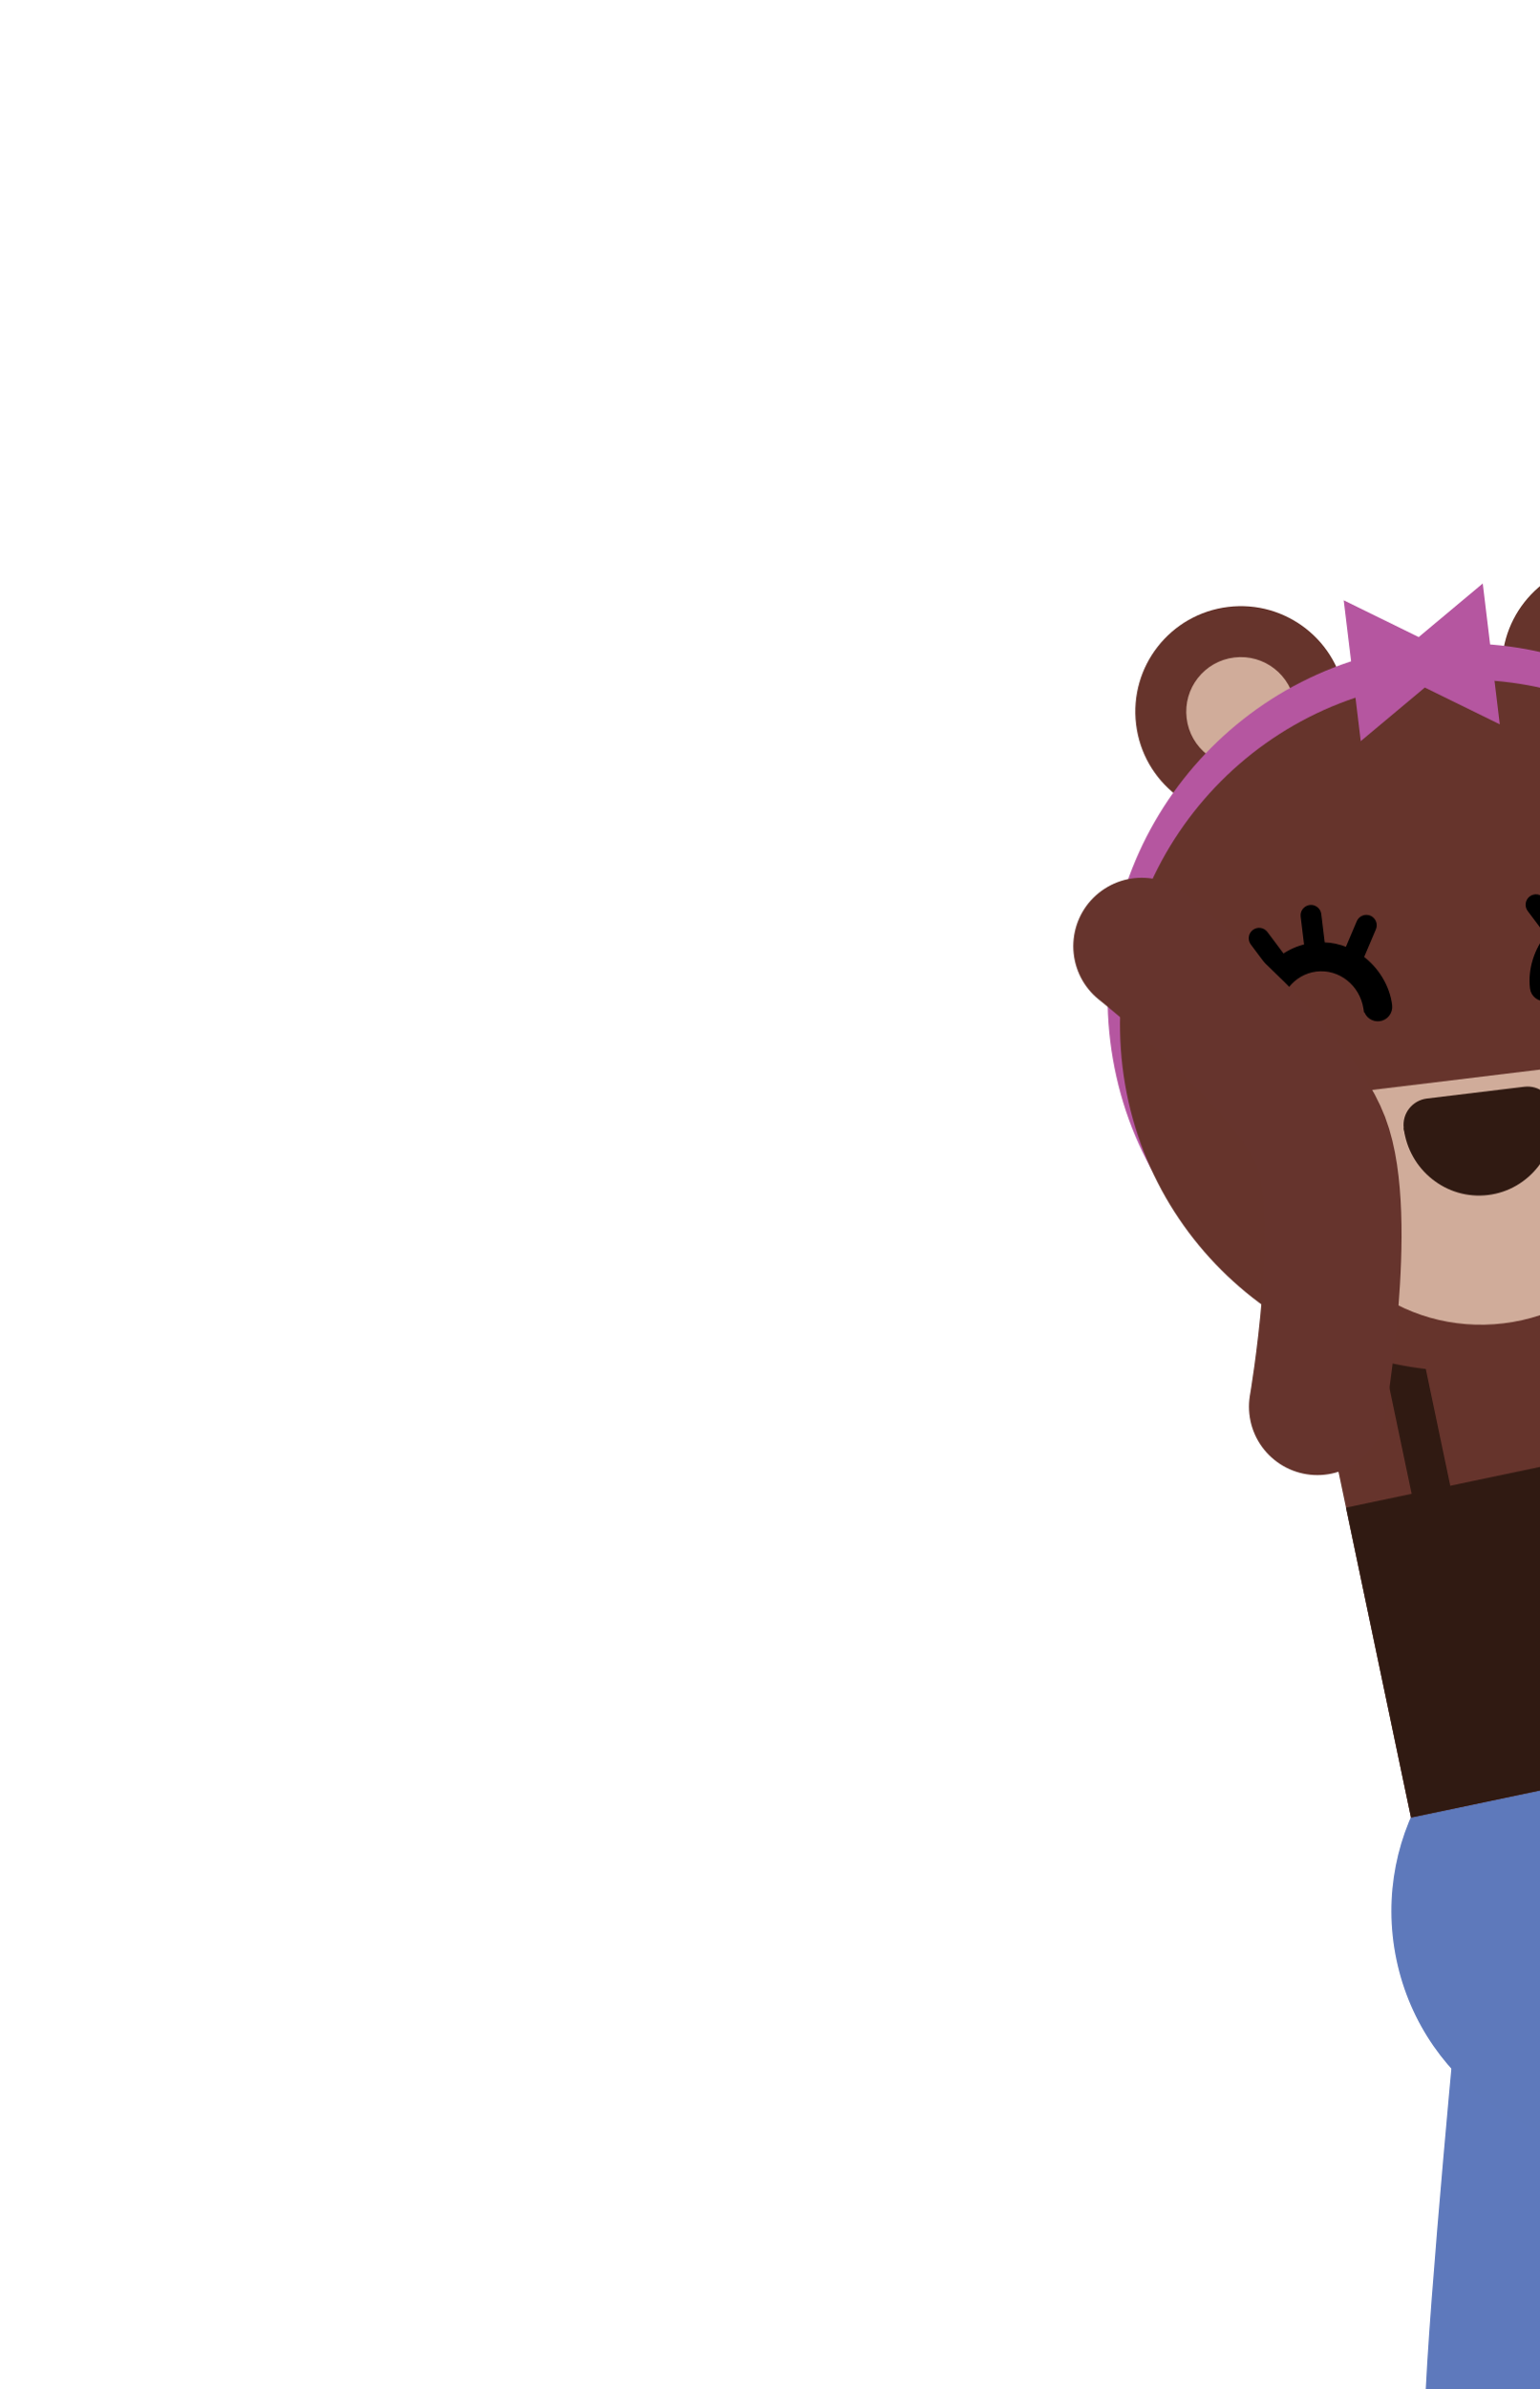
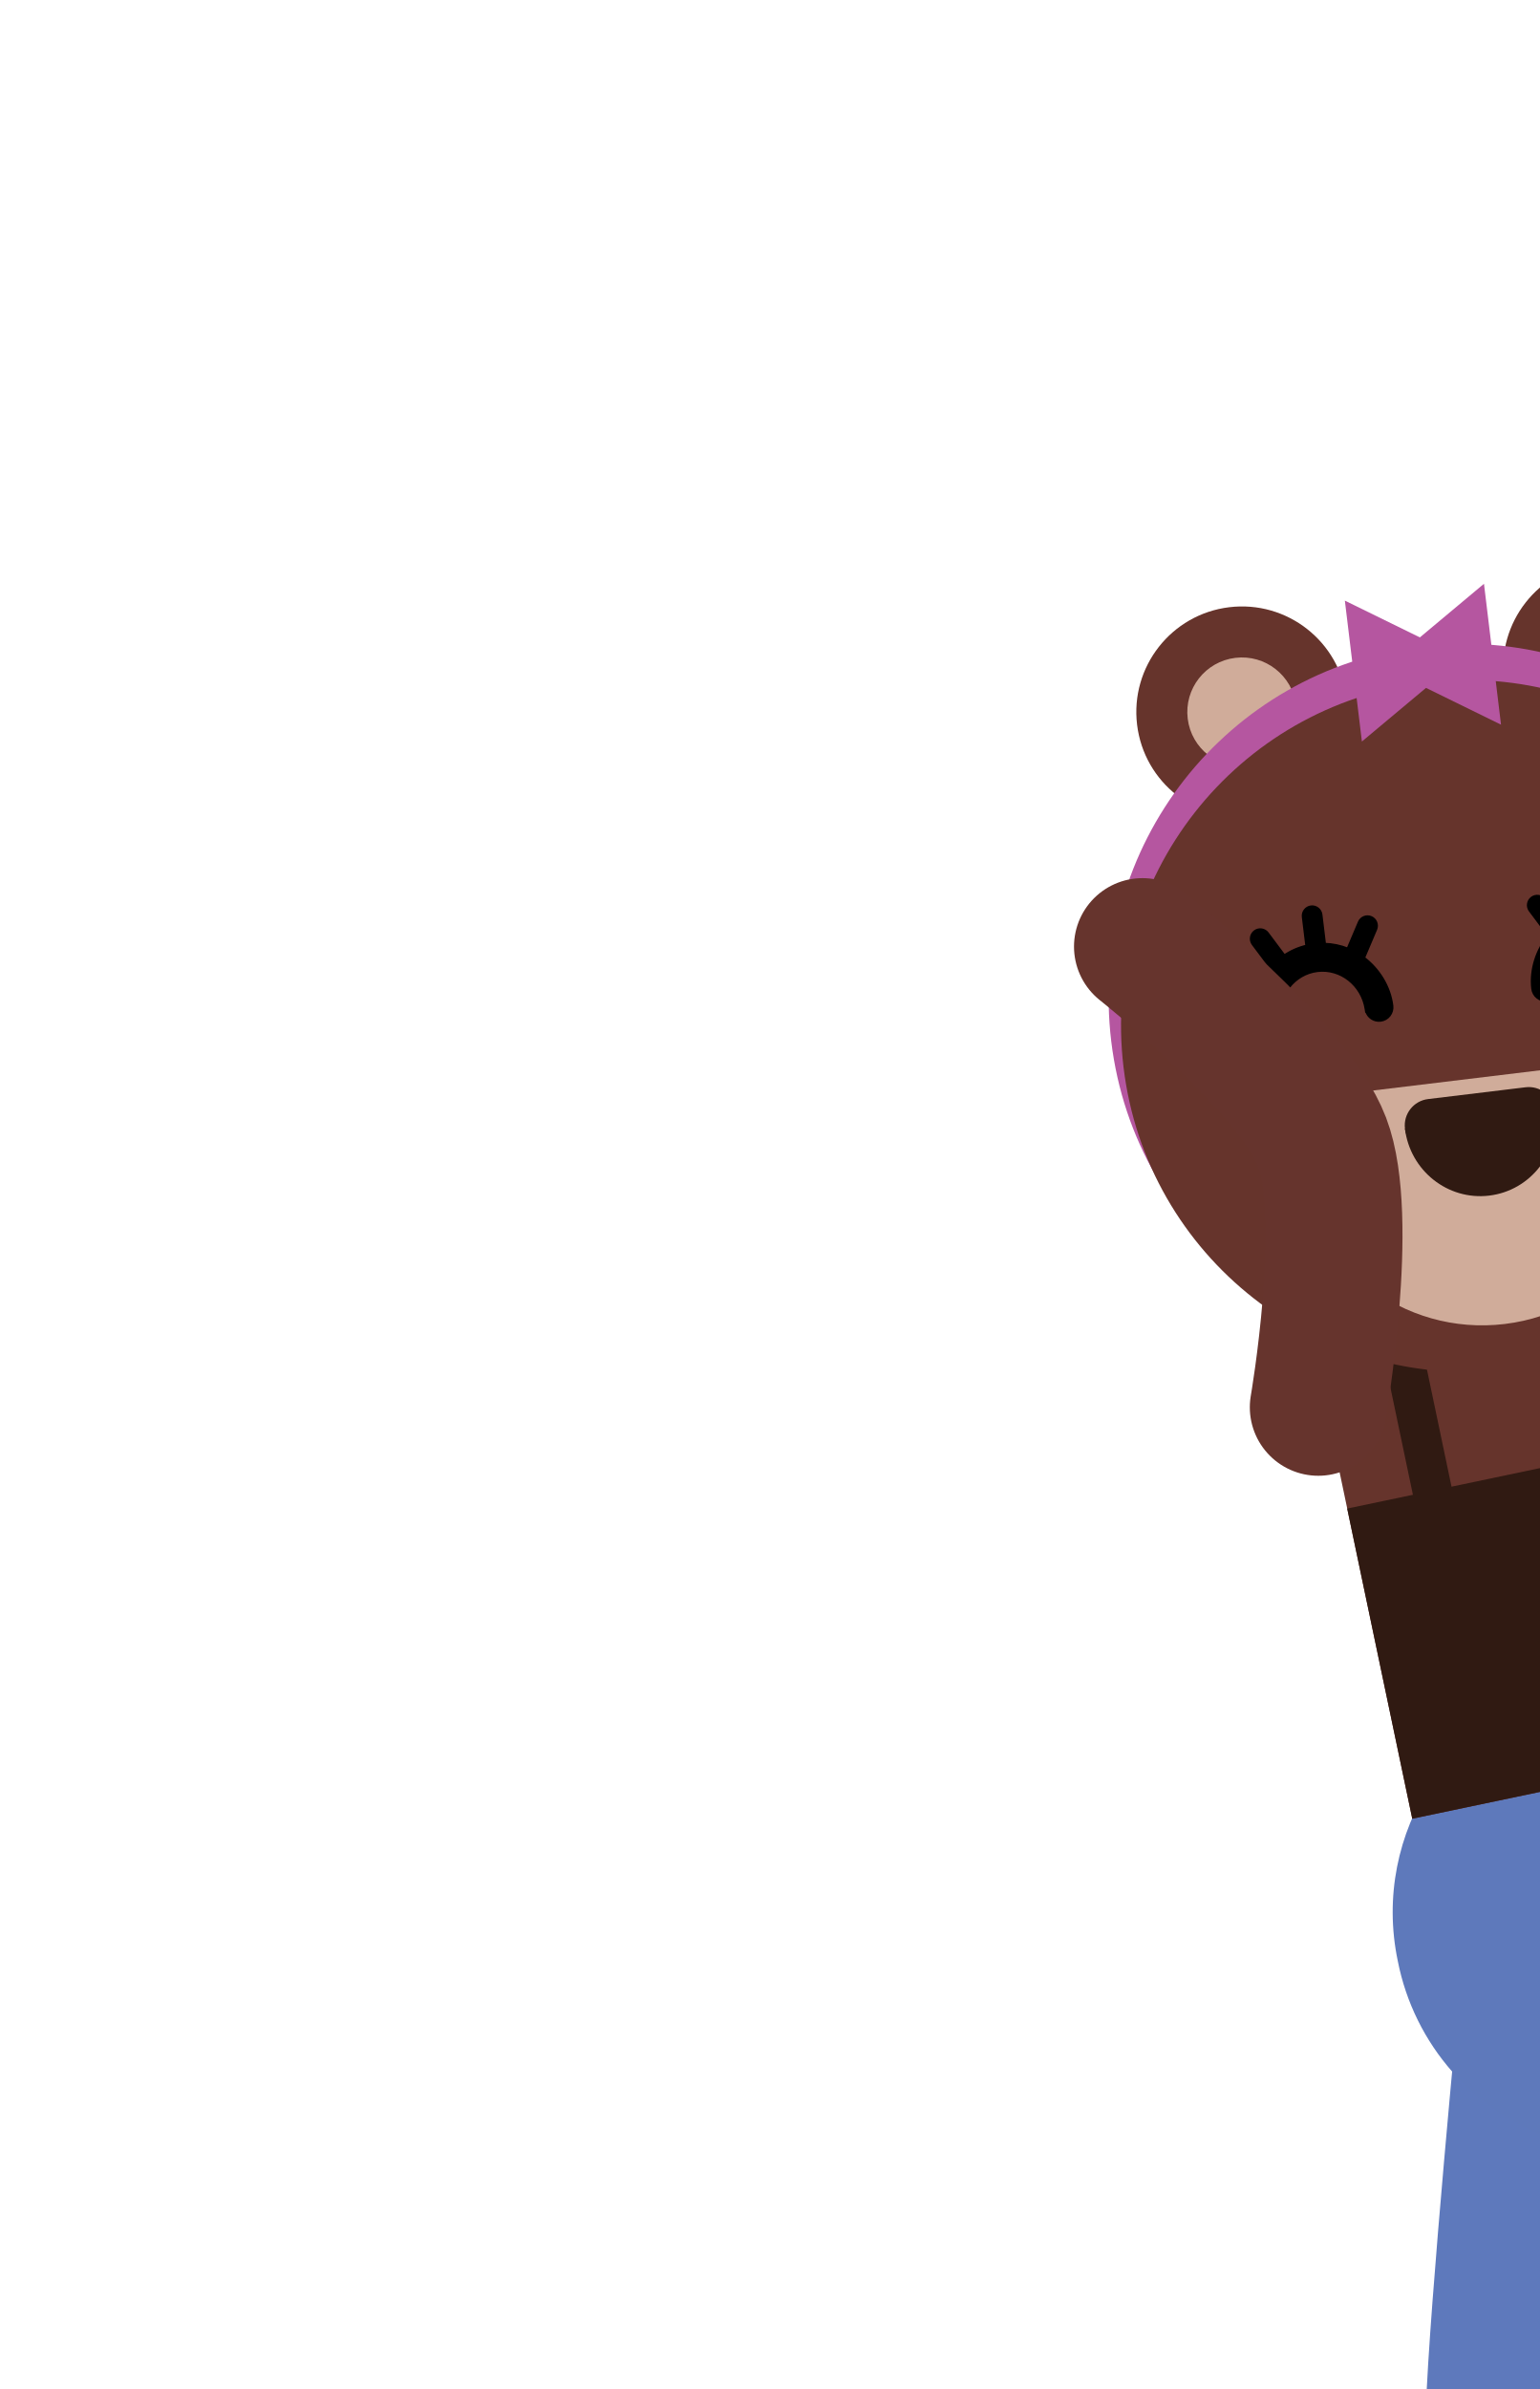
<svg xmlns="http://www.w3.org/2000/svg" width="800" height="800" style="width:100%;height:100%">
  <defs>
    <clipPath id="a">
      <path d="M0 0h800v800H0z" />
    </clipPath>
    <clipPath id="b">
      <path d="M0 0h400v400H0z" />
    </clipPath>
    <clipPath id="c">
      <path d="M0 0h500v500H0z" />
    </clipPath>
  </defs>
  <g clip-path="url(#a)">
-     <g display="block">
-       <g>
-         <path stroke-linecap="round" stroke-linejoin="round" stroke="#5E79BC" stroke-width="38" d="M441.484 705s0 0 0 0-2.71-84.32-3.54-110.32c-.83-25.99-3.54-110.31-3.54-110.31" fill="none" />
+     <path stroke-linecap="round" stroke-linejoin="round" stroke="#5E79BC" stroke-width="38" d="M441.48 705s0 0 0 0l-3.54-110.32-3.54-110.31M375 705s-2.7-79.03-1.89-104.94c.81-25.9 8.45-104.61 8.45-104.61" fill="none" display="block" />
+     <g clip-path="url(#b)" transform="rotate(-11.85 1239.83 -609.55)" display="block">
+       <g display="block">
+         <path fill="#5E79BB" d="M258.7 280.27a58.83 58.83 0 1 1-117.65 0 58.83 58.83 0 0 1 117.66 0z" />
+         <path fill="#66342C" d="M151.83 157.7a48.04 48.04 0 1 1 96.1 0v88.74h-96.1V157.7z" />
+         <path fill="#301A12" d="M232.72 122.64a48.23 48.23 0 0 0-9.8-7.1v52.21H178.3v-52.99a48.14 48.14 0 0 0-9.8 6.56v46.43h-16.68v78.69h96.1v-78.69h-15.2v-45.11z" />
      </g>
    </g>
-     <g display="block">
-       <g>
-         <path stroke-linecap="round" stroke-linejoin="round" stroke="#5E79BC" stroke-width="38" d="M375 705s-2.7-79.03-1.89-104.94c.81-25.9 8.45-104.61 8.45-104.61" fill="none" />
+     <path stroke-linecap="round" stroke-linejoin="round" stroke="#66342D" stroke-width="34" d="M619.17 292.37s0 0 0 0-73.25 15.86-96.56 20.25c-23.3 4.4-97.3 16.3-97.3 16.3" fill="none" display="block" />
+     <g clip-path="url(#c)" transform="rotate(-6.9 710.65 -1135.17) scale(.8)" display="block">
+       <g display="block">
+         <path fill="#D0AC9A" d="M193.94 136.22a16.36 16.36 0 0 1 22.36 6l6.22 10.8a16.4 16.4 0 0 1-6 22.38 16.36 16.36 0 0 1-22.37-6l-6.22-10.8a16.4 16.4 0 0 1 6-22.38z" />
+         <path stroke="#66342C" stroke-width="11.3" d="M193.94 136.22s0 0 0 0a16.36 16.36 0 0 1 22.36 6l6.22 10.8a16.4 16.4 0 0 1-6 22.38 16.36 16.36 0 0 1-22.37-6l-6.22-10.8a16.4 16.4 0 0 1 6-22.38z" fill="none" />
+         <path fill="#66342C" d="M192.21 115.97a32.78 32.78 0 1 1 0 65.56 32.78 32.78 0 0 1 0-65.56z" />
+         <path fill="#D0AC9A" d="M192.21 131.8a16.95 16.95 0 1 1 0 33.9 16.95 16.95 0 0 1 0-33.9z" />
+         <path fill="#66342C" d="M306.94 115.97a32.78 32.78 0 1 1 0 65.56 32.78 32.78 0 0 1 0-65.56z" />
+         <path fill="#D0AC9A" d="M306.94 131.8a16.95 16.95 0 1 1 0 33.9 16.95 16.95 0 0 1 0-33.9z" />
+         <path fill="#B556A0" d="M249.86 135.19c60.86 0 110.2 49.34 110.2 110.2s-49.34 110.2-110.2 110.2c-60.87 0-110.2-49.33-110.2-110.2 0-60.86 49.33-110.2 110.2-110.2z" />
+         <path fill="#66342C" d="M249.86 146.49c59.3 0 107.38 48.07 107.38 107.38 0 59.3-48.08 107.38-107.38 107.38s-107.38-48.08-107.38-107.38 48.08-107.38 107.38-107.38z" />
+         <path fill="#B556A0" d="M262.02 140.27L228.1 162.3v-44.05l33.9 22.02z" />
+         <path fill="#B556A0" d="M237.7 140.27l33.91-22.02v44.05l-33.91-22.03z" />
+         <path fill="#D0AC9A" d="M250.42 347.12c31.84 0 57.65-25.56 57.65-57.1h-115.3c0 31.54 25.82 57.1 57.65 57.1z" />
+         <path fill="#D0AC9A" d="M308.07 290.02a19.77 19.77 0 0 1-19.77 19.77h-75.76a19.76 19.76 0 0 1 0-39.53h75.77a19.76 19.76 0 0 1 19.76 19.76z" />
+         <path fill="#301A12" d="M250.42 306.98c12.97 0 23.48-10.65 23.48-23.8h-46.97c0 13.15 10.52 23.8 23.49 23.8z" />
+         <path fill="#301A12" d="M273.9 283.19a8.23 8.23 0 0 1-8.23 8.23h-30.5a8.23 8.23 0 0 1 0-16.47h30.5a8.23 8.23 0 0 1 8.23 8.24z" />
+         <path d="M216.08 225.9l4.58-7.96a2.66 2.66 0 0 1 3.64-.97 2.67 2.67 0 0 1 .97 3.64l-4.87 8.47c4.22 4 6.98 9.88 6.98 15.77a3.92 3.92 0 0 1-3.92 3.93 3.92 3.92 0 0 1-3.88-3.32h-.03l-.02-.59c-.27-7.66-6.31-13.75-13.69-13.75s-13.42 6.09-13.69 13.75l-.02.6-.03-.01a3.92 3.92 0 0 1-3.88 3.32 3.92 3.92 0 0 1-3.92-3.93v-.03a22.4 22.4 0 0 1 7.44-16.16l-4.64-8.05a2.67 2.67 0 0 1 .98-3.64 2.66 2.66 0 0 1 3.64.97l4.42 7.68a20.89 20.89 0 0 1 7.46-2.24v-9.23a2.67 2.67 0 0 1 2.66-2.67 2.66 2.66 0 0 1 2.66 2.67v9.33a20.89 20.89 0 0 1 7.16 2.42z" />
+         <path stroke="#000" stroke-width="1.13" d="M216.08 225.9l4.58-7.96a2.66 2.66 0 0 1 3.64-.97 2.67 2.67 0 0 1 .97 3.64l-4.87 8.47c4.22 4 6.98 9.88 6.98 15.77a3.92 3.92 0 0 1-3.92 3.93 3.92 3.92 0 0 1-3.88-3.32h-.03l-.02-.59c-.27-7.66-6.31-13.75-13.69-13.75s-13.42 6.09-13.69 13.75l-.02.6-.03-.01a3.92 3.92 0 0 1-3.88 3.32 3.92 3.92 0 0 1-3.92-3.93v0-.03 0a22.4 22.4 0 0 1 7.44-16.16l-4.64-8.05a2.67 2.67 0 0 1 .98-3.64 2.66 2.66 0 0 1 3.64.97l4.42 7.68a20.89 20.89 0 0 1 7.46-2.24v-9.23a2.67 2.67 0 0 1 2.66-2.67 2.66 2.66 0 0 1 2.66 2.67v9.33a20.89 20.89 0 0 1 7.16 2.42z" fill="none" />
+         <path d="M290.1 223.48v-9.33a2.67 2.67 0 0 1 2.66-2.67 2.67 2.67 0 0 1 2.66 2.67v9.23a20.89 20.89 0 0 1 7.46 2.24l4.42-7.68a2.66 2.66 0 0 1 3.64-.97 2.67 2.67 0 0 1 .98 3.64l-4.64 8.05a22.4 22.4 0 0 1 7.44 16.15v.04a3.92 3.92 0 0 1-3.92 3.93 3.92 3.92 0 0 1-3.88-3.32h-.03l-.02-.59c-.27-7.66-6.31-13.75-13.69-13.75s-13.42 6.09-13.69 13.75l-.02.6-.03-.01a3.92 3.92 0 0 1-3.88 3.32 3.92 3.92 0 0 1-3.92-3.93c0-5.89 2.76-11.77 6.98-15.77l-4.87-8.47a2.67 2.67 0 0 1 .97-3.64 2.66 2.66 0 0 1 3.64.97l4.58 7.96a20.89 20.89 0 0 1 7.16-2.42z" />
+         <path stroke="#000" stroke-width="1.13" d="M290.1 223.48v-9.33a2.67 2.67 0 0 1 2.66-2.67 2.67 2.67 0 0 1 2.66 2.67v9.23a20.89 20.89 0 0 1 7.46 2.24l4.42-7.68a2.66 2.66 0 0 1 3.64-.97 2.67 2.67 0 0 1 .98 3.64l-4.64 8.05a22.4 22.4 0 0 1 7.44 16.15v.04a3.92 3.92 0 0 1-3.92 3.93 3.92 3.92 0 0 1-3.88-3.32h-.03l-.02-.59c-.27-7.66-6.31-13.75-13.69-13.75s-13.42 6.09-13.69 13.75l-.02.6-.03-.01a3.92 3.92 0 0 1-3.88 3.32 3.92 3.92 0 0 1-3.92-3.93c0-5.89 2.76-11.77 6.98-15.77l-4.87-8.47a2.67 2.67 0 0 1 .97-3.64 2.66 2.66 0 0 1 3.64.97l4.58 7.96a20.89 20.89 0 0 1 7.16-2.42z" fill="none" />
      </g>
    </g>
-     <g clip-path="url(#b)" transform="rotate(-11.845 1239.825 -609.555)" display="block">
-       <g display="block">
-         <path fill="#5E79BB" d="M258.707 280.266c0 32.49-26.339 58.83-58.83 58.83-32.49 0-58.83-26.34-58.83-58.83 0-32.49 26.34-58.83 58.83-58.83 32.491 0 58.83 26.34 58.83 58.83z" />
-         <path fill="#66342C" d="M151.833 157.703c0-26.534 21.51-48.044 48.044-48.044 26.535 0 48.045 21.51 48.045 48.044v88.736h-96.09v-88.736z" />
-         <path fill="#301A12" d="M232.724 122.64a48.225 48.225 0 0 0-9.805-7.106v52.22h-44.613V114.76a48.14 48.14 0 0 0-9.805 6.557v46.436h-16.668v78.685h96.089v-78.685h-15.198V122.64z" />
-       </g>
-     </g>
-     <g display="block">
-       <g>
-         <path stroke-linecap="round" stroke-linejoin="round" stroke="#66342D" stroke-width="34" d="M619.17 292.368s0 0 0 0-73.25 15.86-96.56 20.25c-23.3 4.4-97.3 16.31-97.3 16.31" fill="none" />
-       </g>
-     </g>
-     <g clip-path="url(#c)" transform="rotate(-6.897 710.652 -1135.174) scale(.8)" display="block">
-       <g display="block">
-         <path fill="#D0AC9A" d="M193.937 136.225c7.834-4.523 17.847-1.836 22.364 6.001l6.22 10.79c4.516 7.838 1.828 17.857-6.006 22.38-7.834 4.523-17.846 1.837-22.364-6l-6.22-10.79c-4.516-7.837-1.827-17.858 6.006-22.381z" />
-         <path stroke="#66342C" stroke-width="11.303" d="M193.937 136.225s0 0 0 0c7.834-4.523 17.847-1.836 22.364 6.001l6.22 10.79c4.516 7.838 1.828 17.857-6.006 22.38-7.834 4.523-17.846 1.837-22.364-6l-6.22-10.79c-4.516-7.837-1.827-17.858 6.006-22.381z" fill="none" />
-         <path fill="#66342C" d="M192.213 115.971c18.104 0 32.78 14.675 32.78 32.779 0 18.103-14.676 32.779-32.78 32.779-18.103 0-32.778-14.676-32.778-32.78 0-18.103 14.675-32.778 32.778-32.778z" />
-         <path fill="#D0AC9A" d="M192.213 131.795c9.364 0 16.955 7.591 16.955 16.955 0 9.363-7.591 16.954-16.955 16.954-9.363 0-16.954-7.59-16.954-16.954s7.591-16.955 16.954-16.955z" />
-         <path fill="#66342C" d="M306.939 115.971c18.103 0 32.779 14.675 32.779 32.779 0 18.103-14.676 32.779-32.78 32.779-18.102 0-32.778-14.676-32.778-32.78 0-18.103 14.676-32.778 32.779-32.778z" />
-         <path fill="#D0AC9A" d="M306.939 131.795c9.363 0 16.954 7.591 16.954 16.955 0 9.363-7.59 16.954-16.954 16.954s-16.955-7.59-16.955-16.954 7.591-16.955 16.955-16.955z" />
-         <path fill="#B556A0" d="M249.859 135.186c60.864 0 110.204 49.34 110.204 110.205 0 60.863-49.34 110.204-110.204 110.204-60.864 0-110.205-49.34-110.205-110.204 0-60.864 49.34-110.205 110.205-110.205z" />
-         <path fill="#66342C" d="M249.859 146.49c59.303 0 107.378 48.074 107.378 107.378 0 59.303-48.075 107.378-107.378 107.378-59.304 0-107.379-48.075-107.379-107.378 0-59.304 48.075-107.379 107.379-107.379z" />
-         <path fill="#B556A0" d="M262.017 140.273l-33.91 22.024v-44.049l33.91 22.025z" />
-         <path fill="#B556A0" d="M237.7 140.273l33.91-22.025v44.05l-33.91-22.025z" />
-         <path fill="#D0AC9A" d="M250.423 347.117c31.836 0 57.645-25.562 57.645-57.095h-115.29c0 31.533 25.809 57.095 57.645 57.095z" />
-         <path fill="#D0AC9A" d="M308.07 290.021c0 10.915-8.85 19.764-19.765 19.764h-75.762c-10.915 0-19.763-8.849-19.763-19.764s8.848-19.764 19.763-19.764h75.762c10.916 0 19.764 8.85 19.764 19.764z" />
-         <path fill="#301A12" d="M250.418 306.978c12.97 0 23.484-10.65 23.484-23.79h-46.97c0 13.14 10.515 23.79 23.486 23.79z" />
-         <path fill="#301A12" d="M273.902 283.189a8.235 8.235 0 0 1-8.234 8.235h-30.5a8.235 8.235 0 0 1 0-16.47h30.5a8.235 8.235 0 0 1 8.234 8.235z" />
-         <path d="M216.077 225.904l4.584-7.961a2.66 2.66 0 0 1 3.638-.977 2.672 2.672 0 0 1 .974 3.644l-4.876 8.467c4.227 4.002 6.981 9.885 6.981 15.775a3.924 3.924 0 0 1-3.92 3.93 3.925 3.925 0 0 1-3.875-3.324l-.035.003-.02-.59c-.265-7.662-6.312-13.753-13.688-13.753s-13.422 6.091-13.687 13.754l-.021.59-.035-.004a3.925 3.925 0 0 1-3.875 3.323 3.925 3.925 0 0 1-3.92-3.93v-.002-.033-.002c.056-6.1 2.928-12.122 7.436-16.155l-4.634-8.049a2.671 2.671 0 0 1 .974-3.644 2.66 2.66 0 0 1 3.638.977l4.419 7.675a20.885 20.885 0 0 1 7.462-2.242v-9.226a2.665 2.665 0 0 1 2.663-2.668 2.664 2.664 0 0 1 2.662 2.668v9.33a20.89 20.89 0 0 1 7.155 2.424z" />
-         <path stroke="#000" stroke-width="1.13" d="M216.077 225.904l4.584-7.961a2.66 2.66 0 0 1 3.638-.977 2.672 2.672 0 0 1 .974 3.644l-4.876 8.467c4.227 4.002 6.981 9.885 6.981 15.775a3.924 3.924 0 0 1-3.92 3.93 3.925 3.925 0 0 1-3.875-3.324l-.035.003-.02-.59c-.265-7.662-6.312-13.753-13.688-13.753s-13.422 6.091-13.687 13.754l-.021.59-.035-.004a3.925 3.925 0 0 1-3.875 3.323 3.925 3.925 0 0 1-3.92-3.93v-.002-.033-.002c.056-6.1 2.928-12.122 7.436-16.155l-4.634-8.049a2.671 2.671 0 0 1 .974-3.644 2.66 2.66 0 0 1 3.638.977l4.419 7.675a20.885 20.885 0 0 1 7.462-2.242v-9.226a2.665 2.665 0 0 1 2.663-2.668 2.664 2.664 0 0 1 2.662 2.668v9.33a20.89 20.89 0 0 1 7.155 2.424z" fill="none" />
-         <g>
-           <path d="M290.099 223.48v-9.33a2.665 2.665 0 0 1 2.662-2.668 2.666 2.666 0 0 1 2.662 2.668v9.226a20.886 20.886 0 0 1 7.462 2.242l4.42-7.675a2.66 2.66 0 0 1 3.637-.977 2.67 2.67 0 0 1 .974 3.644l-4.634 8.049c4.508 4.033 7.38 10.055 7.436 16.155V244.852a3.925 3.925 0 0 1-3.92 3.93 3.924 3.924 0 0 1-3.874-3.324l-.036.003-.02-.59c-.265-7.662-6.312-13.753-13.688-13.753-7.377 0-13.423 6.091-13.688 13.754l-.02.59-.035-.004a3.925 3.925 0 0 1-3.875 3.323 3.924 3.924 0 0 1-3.92-3.929c0-5.89 2.754-11.773 6.98-15.775l-4.876-8.467a2.672 2.672 0 0 1 .975-3.644 2.66 2.66 0 0 1 3.638.977l4.584 7.96a20.887 20.887 0 0 1 7.156-2.422z" />
-           <path stroke="#000" stroke-width="1.13" d="M290.099 223.48v-9.33a2.665 2.665 0 0 1 2.662-2.668 2.666 2.666 0 0 1 2.662 2.668v9.226a20.886 20.886 0 0 1 7.462 2.242l4.42-7.675a2.66 2.66 0 0 1 3.637-.977 2.67 2.67 0 0 1 .974 3.644l-4.634 8.049c4.508 4.033 7.38 10.055 7.436 16.155V244.852a3.925 3.925 0 0 1-3.92 3.93 3.924 3.924 0 0 1-3.874-3.324l-.036.003-.02-.59c-.265-7.662-6.312-13.753-13.688-13.753-7.377 0-13.423 6.091-13.688 13.754l-.02.59-.035-.004a3.925 3.925 0 0 1-3.875 3.323 3.924 3.924 0 0 1-3.92-3.929c0-5.89 2.754-11.773 6.98-15.775l-4.876-8.467a2.672 2.672 0 0 1 .975-3.644 2.66 2.66 0 0 1 3.638.977l4.584 7.96a20.887 20.887 0 0 1 7.156-2.422z" fill="none" />
-         </g>
-       </g>
-     </g>
-     <g display="block">
-       <g>
-         <path stroke-linecap="round" stroke-linejoin="round" stroke="#66342D" stroke-width="34" d="M283.766 235.062s0 0 0 0 37.43 29.65 44.62 48.49c7.2 18.85-.95 65.9-.95 65.9" fill="none" />
-       </g>
-     </g>
+     <path stroke-linecap="round" stroke-linejoin="round" stroke="#66342D" stroke-width="34" d="M283.77 235.06s0 0 0 0 37.43 29.65 44.62 48.5c7.2 18.84-.95 65.9-.95 65.9" fill="none" display="block" />
  </g>
</svg>
